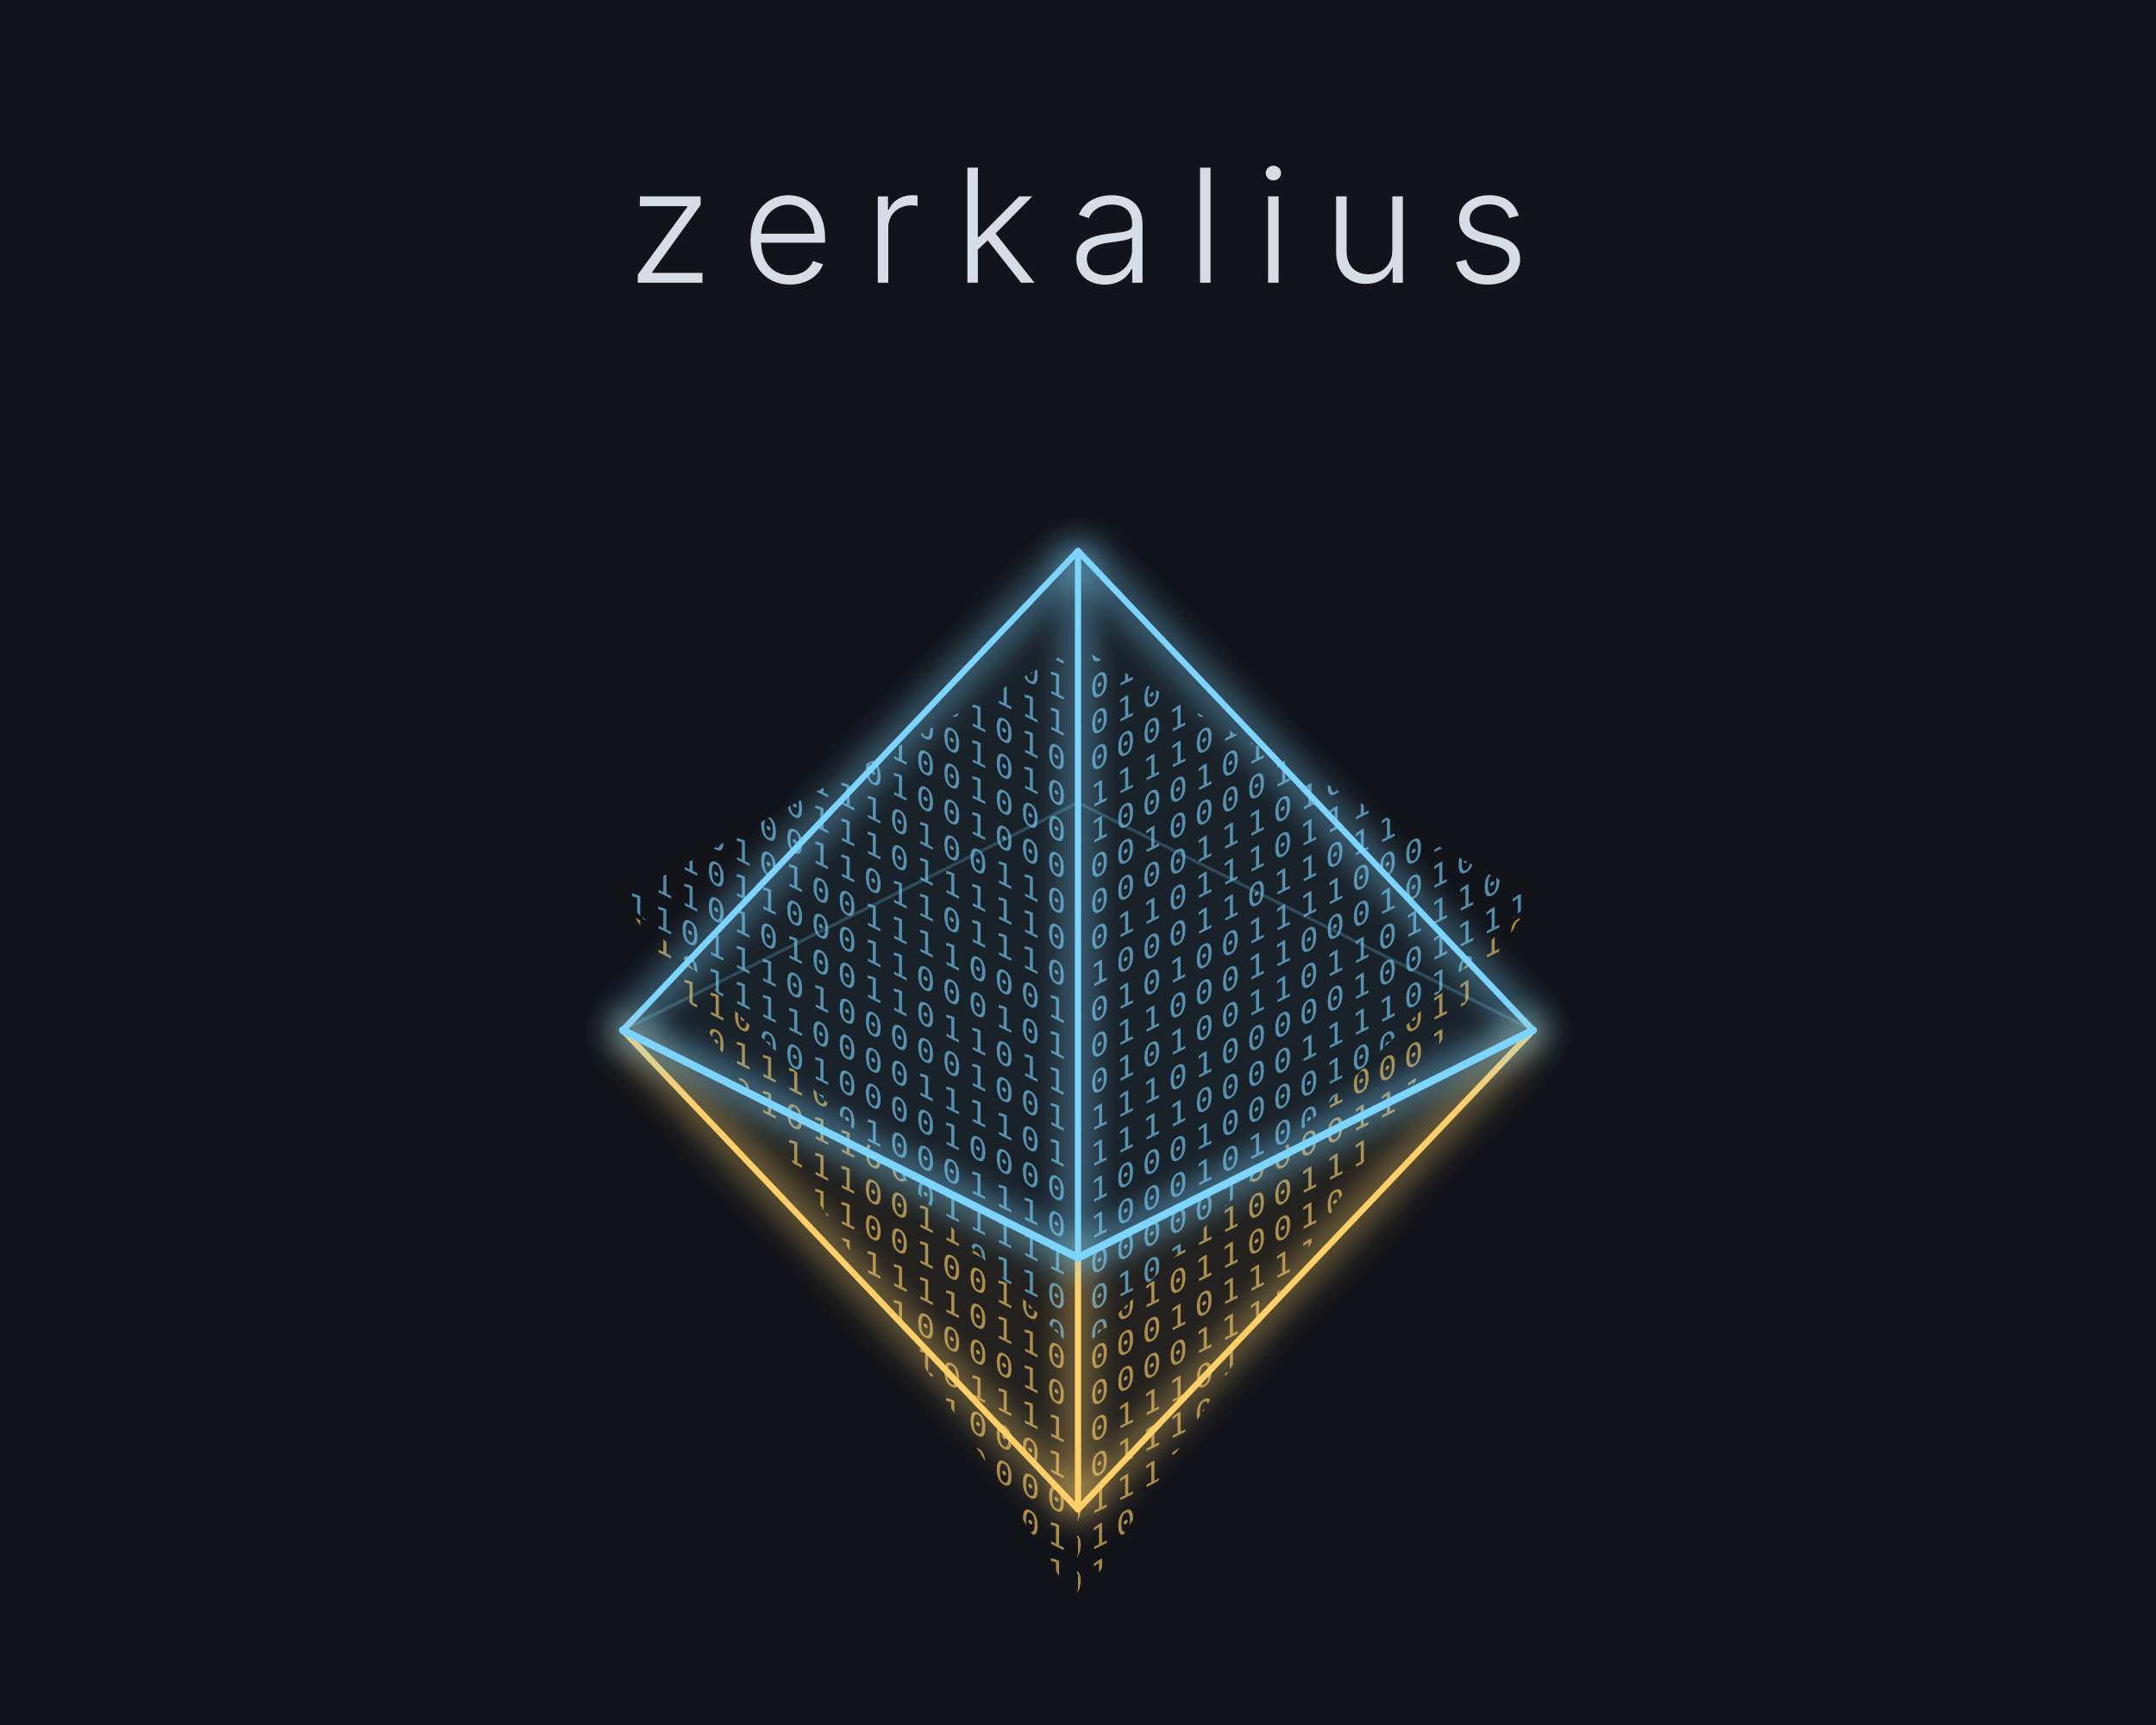
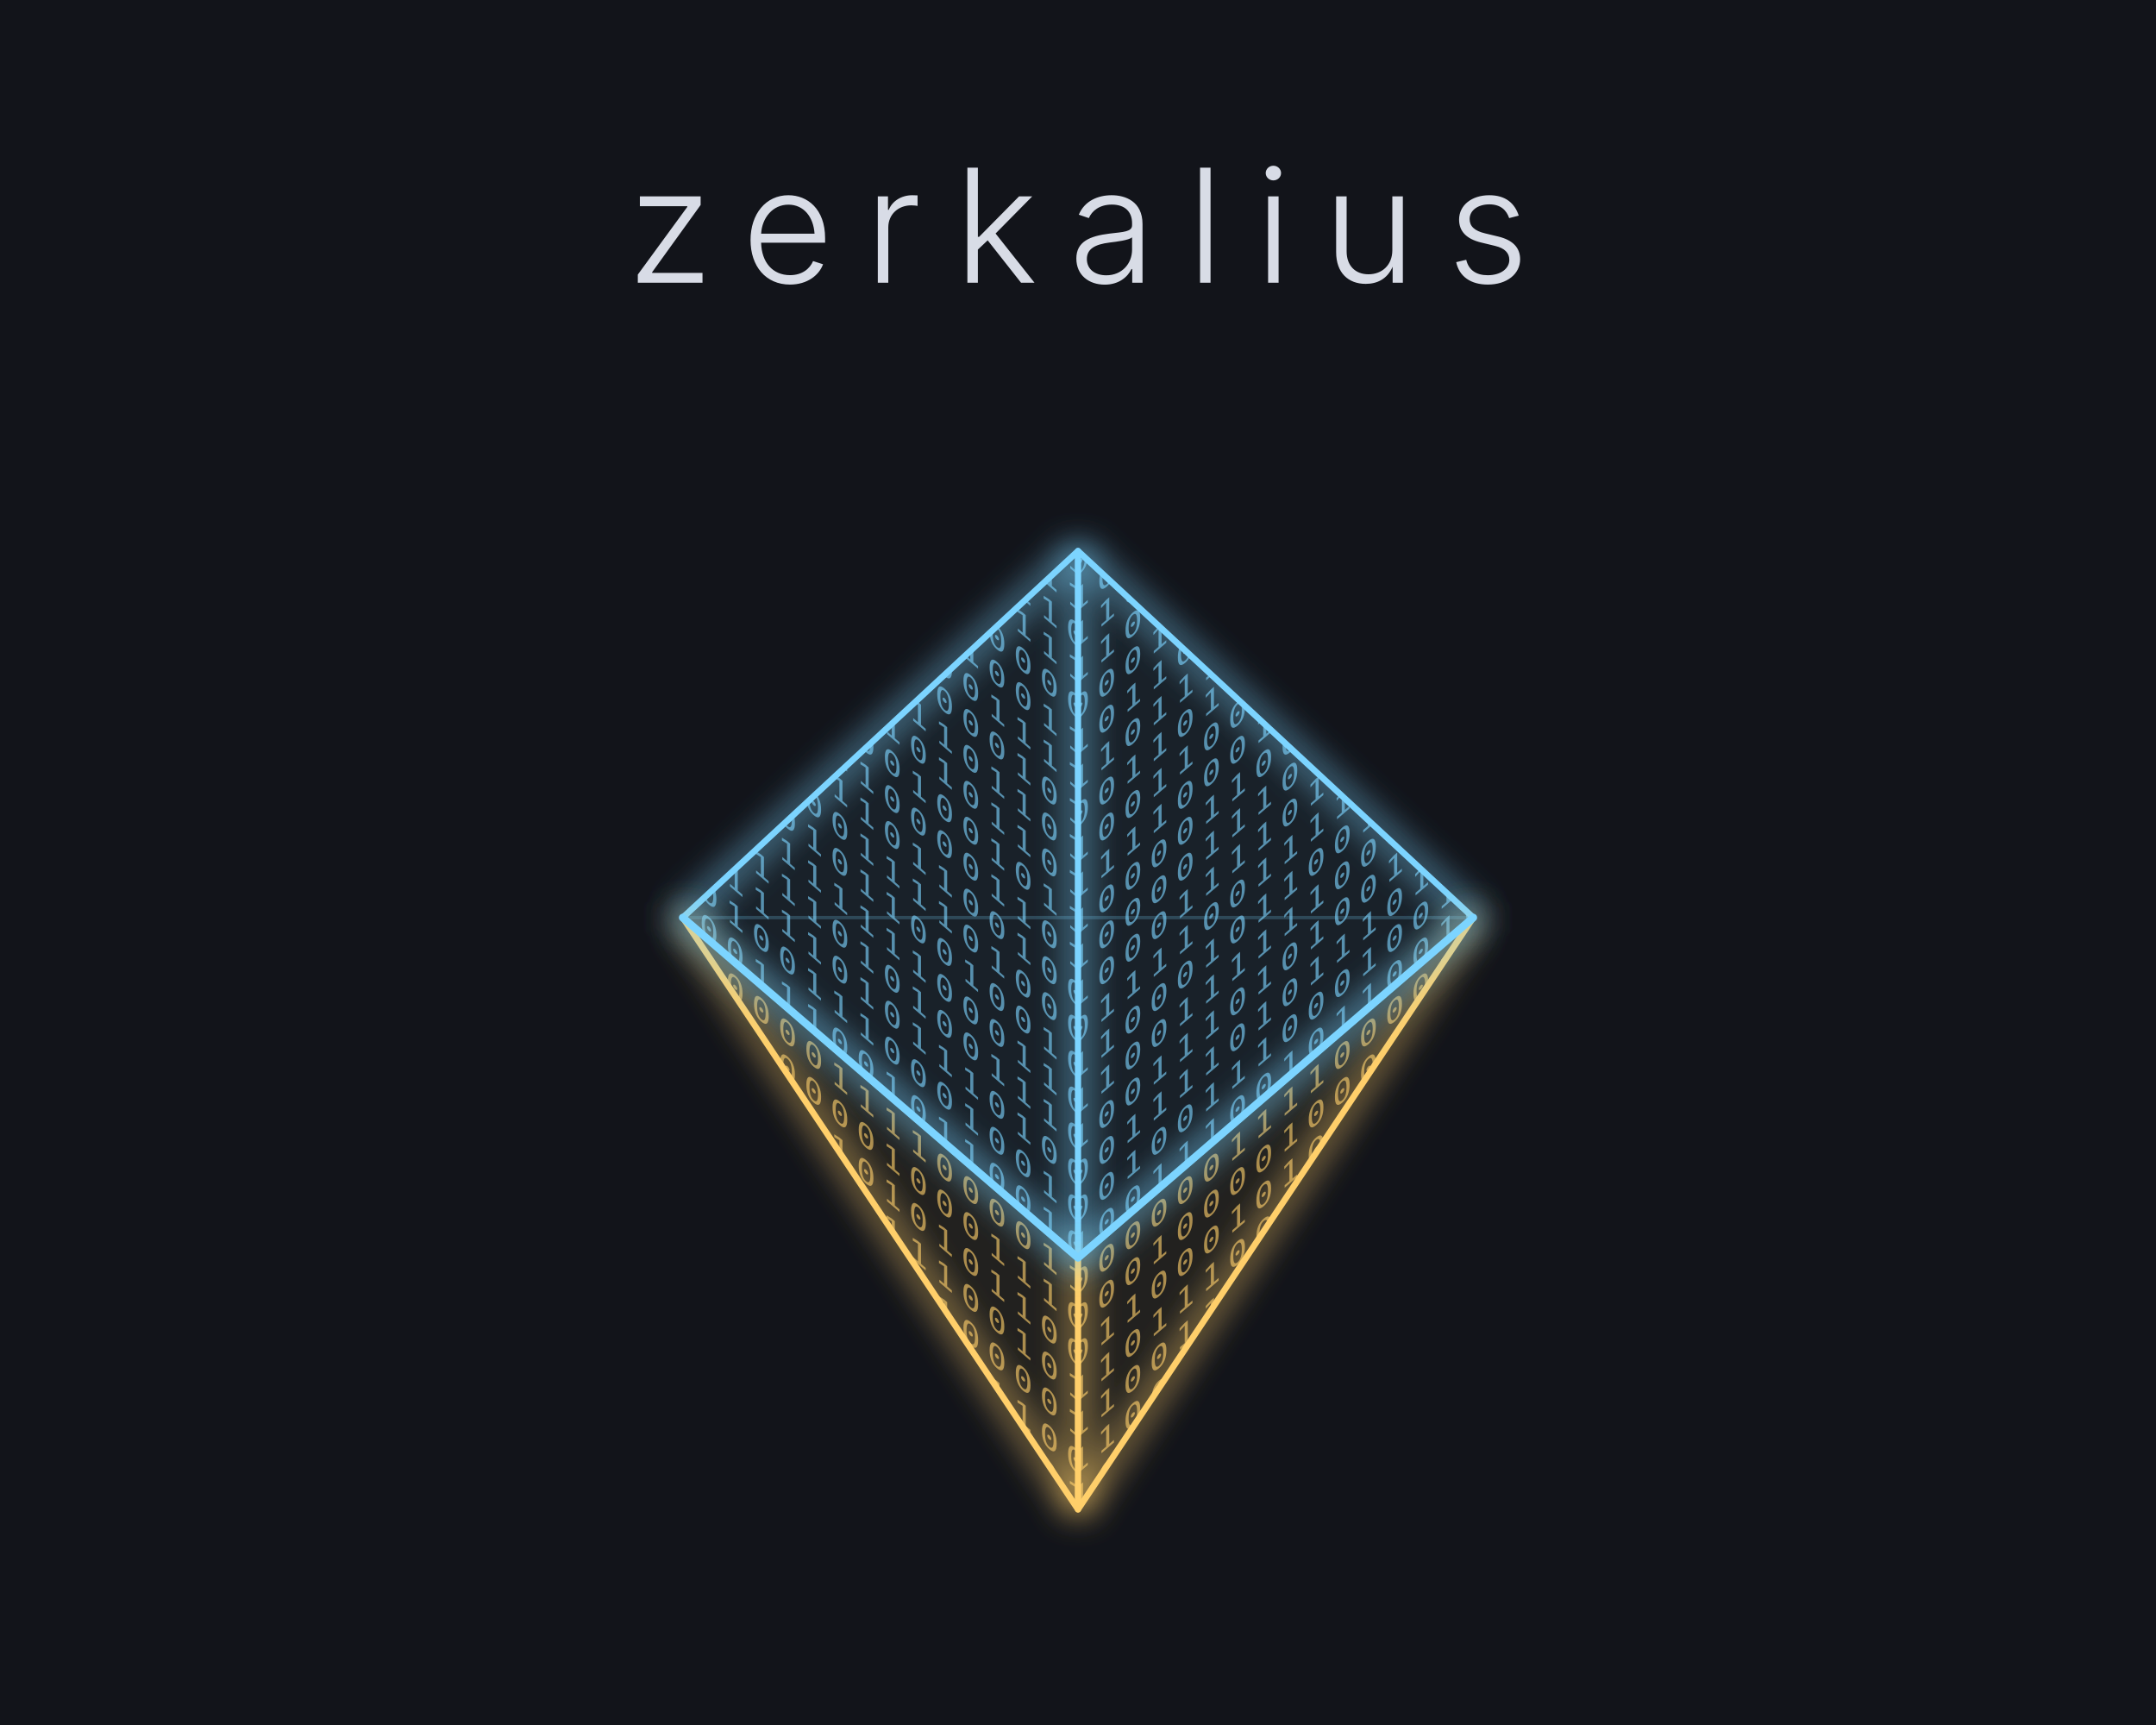
<svg xmlns="http://www.w3.org/2000/svg" viewBox="0 0 900 720" width="900" height="720">
  <defs>
    <clipPath id="fUL">
-       <polygon points="450,230 260,430 450,525" />
+       <polygon points="450,230 285,383 450,525" />
    </clipPath>
    <clipPath id="fUR">
-       <polygon points="450,230 450,525 640,430" />
+       <polygon points="450,230 450,525 615,383" />
    </clipPath>
    <clipPath id="fDL">
-       <polygon points="450,630 260,430 450,525" />
+       <polygon points="450,630 285,383 450,525" />
    </clipPath>
    <clipPath id="fDR">
-       <polygon points="450,630 450,525 640,430" />
+       <polygon points="450,630 450,525 615,383" />
    </clipPath>
    <filter id="gu" x="-60%" y="-60%" width="220%" height="220%">
      <feGaussianBlur stdDeviation="7" result="b" />
      <feMerge>
        <feMergeNode in="b" />
        <feMergeNode in="b" />
        <feMergeNode in="SourceGraphic" />
      </feMerge>
    </filter>
  </defs>
  <rect width="900" height="720" fill="#12141a" />
-   <g stroke="#7cd4ff" stroke-width="1.4" fill="none" opacity="0.22">
-     <polyline points="260,430 450,335 640,430" />
-     <line x1="450" y1="230" x2="450" y2="335" />
-   </g>
-   <g stroke="#ffcf6b" stroke-width="1.4" fill="none" opacity="0.18">
-     <line x1="450" y1="630" x2="450" y2="335" />
-   </g>
-   <polygon points="450,230 260,430 450,525" fill="#7cd4ff" opacity="0.07" />
-   <polygon points="450,230 450,525 640,430" fill="#7cd4ff" opacity="0.07" />
-   <polygon points="450,630 260,430 450,525" fill="#ffcf6b" opacity="0.07" />
-   <polygon points="450,630 450,525 640,430" fill="#ffcf6b" opacity="0.07" />
-   <g clip-path="url(#fUL)" transform="translate(370,390) skewY(26.565) translate(-370,-390)" fill="#7cd4ff" font-family="Consolas, monospace" font-size="13" letter-spacing="3.1" opacity="0.62">
-     <text x="370" y="195" text-anchor="middle">00001000010100111110100111000110001110100101</text>
-     <text x="370" y="210" text-anchor="middle">10000001110001011001001011110011010010011001</text>
-     <text x="370" y="225" text-anchor="middle">01100110101111101000011101000101010101100101</text>
-     <text x="370" y="240" text-anchor="middle">00101001101011000010001000111010111000101000</text>
-     <text x="370" y="255" text-anchor="middle">00010011100111101110000100101110111111001110</text>
-     <text x="370" y="270" text-anchor="middle">11110101100000001011100011111010111101101010</text>
-     <text x="370" y="285" text-anchor="middle">01000111100111100010101001010000111010101101</text>
-     <text x="370" y="300" text-anchor="middle">10011010111101111110111001010110101100111000</text>
-     <text x="370" y="315" text-anchor="middle">01101110110011010001011001000110111010000111</text>
-     <text x="370" y="330" text-anchor="middle">01100001111001100100001001000001010110101101</text>
-     <text x="370" y="345" text-anchor="middle">00000100000000000001110100110001111011100101</text>
-     <text x="370" y="360" text-anchor="middle">11011011010001001101110111110001100011010010</text>
-     <text x="370" y="375" text-anchor="middle">01001010010111110001101101110000000100001000</text>
-     <text x="370" y="390" text-anchor="middle">00111101010001001010011110001110101101001000</text>
-     <text x="370" y="405" text-anchor="middle">00110000000001101100011000101000011001111101</text>
-     <text x="370" y="420" text-anchor="middle">00101010001111101010011011011101110111001011</text>
-     <text x="370" y="435" text-anchor="middle">11010100010111011101000001001111000111111000</text>
-     <text x="370" y="450" text-anchor="middle">01111111001111011110000111101010011000010100</text>
-     <text x="370" y="465" text-anchor="middle">00101110101100110001000010000111000001001000</text>
-     <text x="370" y="480" text-anchor="middle">00000001001000010001010001110011110110100010</text>
-     <text x="370" y="495" text-anchor="middle">11011111000111100000100011111001011010011111</text>
-     <text x="370" y="510" text-anchor="middle">01001100110011101010101100110011000010011100</text>
-     <text x="370" y="525" text-anchor="middle">01111111100011101110111100110010110011100110</text>
-     <text x="370" y="540" text-anchor="middle">00110011000001001100100111001110011010110101</text>
-     <text x="370" y="555" text-anchor="middle">00110011011010001001100111001110000111111001</text>
-     <text x="370" y="570" text-anchor="middle">01001110011101001011101011010011010111001000</text>
-   </g>
-   <g clip-path="url(#fUR)" transform="translate(530,390) skewY(-26.565) translate(-530,-390)" fill="#7cd4ff" font-family="Consolas, monospace" font-size="13" letter-spacing="3.1" opacity="0.62">
-     <text x="530" y="195" text-anchor="middle">00001000010100111110100111000110001110100101</text>
-     <text x="530" y="210" text-anchor="middle">10000001110001011001001011110011010010011001</text>
-     <text x="530" y="225" text-anchor="middle">01100110101111101000011101000101010101100101</text>
-     <text x="530" y="240" text-anchor="middle">00101001101011000010001000111010111000101000</text>
-     <text x="530" y="255" text-anchor="middle">00010011100111101110000100101110111111001110</text>
-     <text x="530" y="270" text-anchor="middle">11110101100000001011100011111010111101101010</text>
-     <text x="530" y="285" text-anchor="middle">01000111100111100010101001010000111010101101</text>
-     <text x="530" y="300" text-anchor="middle">10011010111101111110111001010110101100111000</text>
-     <text x="530" y="315" text-anchor="middle">01101110110011010001011001000110111010000111</text>
-     <text x="530" y="330" text-anchor="middle">01100001111001100100001001000001010110101101</text>
-     <text x="530" y="345" text-anchor="middle">00000100000000000001110100110001111011100101</text>
-     <text x="530" y="360" text-anchor="middle">11011011010001001101110111110001100011010010</text>
-     <text x="530" y="375" text-anchor="middle">01001010010111110001101101110000000100001000</text>
-     <text x="530" y="390" text-anchor="middle">00111101010001001010011110001110101101001000</text>
-     <text x="530" y="405" text-anchor="middle">00110000000001101100011000101000011001111101</text>
-     <text x="530" y="420" text-anchor="middle">00101010001111101010011011011101110111001011</text>
-     <text x="530" y="435" text-anchor="middle">11010100010111011101000001001111000111111000</text>
-     <text x="530" y="450" text-anchor="middle">01111111001111011110000111101010011000010100</text>
-     <text x="530" y="465" text-anchor="middle">00101110101100110001000010000111000001001000</text>
-     <text x="530" y="480" text-anchor="middle">00000001001000010001010001110011110110100010</text>
-     <text x="530" y="495" text-anchor="middle">11011111000111100000100011111001011010011111</text>
-     <text x="530" y="510" text-anchor="middle">01001100110011101010101100110011000010011100</text>
-     <text x="530" y="525" text-anchor="middle">01111111100011101110111100110010110011100110</text>
-     <text x="530" y="540" text-anchor="middle">00110011000001001100100111001110011010110101</text>
-     <text x="530" y="555" text-anchor="middle">00110011011010001001100111001110000111111001</text>
-     <text x="530" y="570" text-anchor="middle">01001110011101001011101011010011010111001000</text>
-   </g>
-   <g clip-path="url(#fDL)" transform="translate(370,490) skewY(26.565) translate(-370,-490)" fill="#ffcf6b" font-family="Consolas, monospace" font-size="13" letter-spacing="3.1" opacity="0.62">
-     <text x="370" y="295" text-anchor="middle">11110111101011000001011000111001110001011010</text>
-     <text x="370" y="310" text-anchor="middle">01111110001110100110110100001100101101100110</text>
-     <text x="370" y="325" text-anchor="middle">10011001010000010111100010111010101010011010</text>
-     <text x="370" y="340" text-anchor="middle">11010110010100111101110111000101000111010111</text>
-     <text x="370" y="355" text-anchor="middle">11101100011000010001111011010001000000110001</text>
-     <text x="370" y="370" text-anchor="middle">00001010011111110100011100000101000010010101</text>
-     <text x="370" y="385" text-anchor="middle">10111000011000011101010110101111000101010010</text>
-     <text x="370" y="400" text-anchor="middle">01100101000010000001000110101001010011000111</text>
-     <text x="370" y="415" text-anchor="middle">10010001001100101110100110111001000101111000</text>
-     <text x="370" y="430" text-anchor="middle">10011110000110011011110110111110101001010010</text>
-     <text x="370" y="445" text-anchor="middle">11111011111111111110001011001110000100011010</text>
-     <text x="370" y="460" text-anchor="middle">00100100101110110010001000001110011100101101</text>
-     <text x="370" y="475" text-anchor="middle">10110101101000001110010010001111111011110111</text>
-     <text x="370" y="490" text-anchor="middle">11000010101110110101100001110001010010110111</text>
-     <text x="370" y="505" text-anchor="middle">11001111111110010011100111010111100110000010</text>
-     <text x="370" y="520" text-anchor="middle">11010101110000010101100100100010001000110100</text>
-     <text x="370" y="535" text-anchor="middle">00101011101000100010111110110000111000000111</text>
-     <text x="370" y="550" text-anchor="middle">10000000110000100001111000010101100111101011</text>
-     <text x="370" y="565" text-anchor="middle">11010001010011001110111101111000111110110111</text>
-     <text x="370" y="580" text-anchor="middle">11111110110111101110101110001100001001011101</text>
-     <text x="370" y="595" text-anchor="middle">00100000111000011111011100000110100101100000</text>
-     <text x="370" y="610" text-anchor="middle">10110011001100010101010011001100111101100011</text>
-     <text x="370" y="625" text-anchor="middle">10000000011100010001000011001101001100011001</text>
-     <text x="370" y="640" text-anchor="middle">11001100111110110011011000110001100101001010</text>
-     <text x="370" y="655" text-anchor="middle">11001100100101110110011000110001111000000110</text>
-     <text x="370" y="670" text-anchor="middle">10110001100010110100010100101100101000110111</text>
-   </g>
-   <g clip-path="url(#fDR)" transform="translate(530,490) skewY(-26.565) translate(-530,-490)" fill="#ffcf6b" font-family="Consolas, monospace" font-size="13" letter-spacing="3.1" opacity="0.62">
-     <text x="530" y="295" text-anchor="middle">11110111101011000001011000111001110001011010</text>
-     <text x="530" y="310" text-anchor="middle">01111110001110100110110100001100101101100110</text>
-     <text x="530" y="325" text-anchor="middle">10011001010000010111100010111010101010011010</text>
-     <text x="530" y="340" text-anchor="middle">11010110010100111101110111000101000111010111</text>
-     <text x="530" y="355" text-anchor="middle">11101100011000010001111011010001000000110001</text>
-     <text x="530" y="370" text-anchor="middle">00001010011111110100011100000101000010010101</text>
-     <text x="530" y="385" text-anchor="middle">10111000011000011101010110101111000101010010</text>
-     <text x="530" y="400" text-anchor="middle">01100101000010000001000110101001010011000111</text>
-     <text x="530" y="415" text-anchor="middle">10010001001100101110100110111001000101111000</text>
-     <text x="530" y="430" text-anchor="middle">10011110000110011011110110111110101001010010</text>
-     <text x="530" y="445" text-anchor="middle">11111011111111111110001011001110000100011010</text>
-     <text x="530" y="460" text-anchor="middle">00100100101110110010001000001110011100101101</text>
-     <text x="530" y="475" text-anchor="middle">10110101101000001110010010001111111011110111</text>
-     <text x="530" y="490" text-anchor="middle">11000010101110110101100001110001010010110111</text>
-     <text x="530" y="505" text-anchor="middle">11001111111110010011100111010111100110000010</text>
-     <text x="530" y="520" text-anchor="middle">11010101110000010101100100100010001000110100</text>
-     <text x="530" y="535" text-anchor="middle">00101011101000100010111110110000111000000111</text>
-     <text x="530" y="550" text-anchor="middle">10000000110000100001111000010101100111101011</text>
-     <text x="530" y="565" text-anchor="middle">11010001010011001110111101111000111110110111</text>
-     <text x="530" y="580" text-anchor="middle">11111110110111101110101110001100001001011101</text>
-     <text x="530" y="595" text-anchor="middle">00100000111000011111011100000110100101100000</text>
-     <text x="530" y="610" text-anchor="middle">10110011001100010101010011001100111101100011</text>
-     <text x="530" y="625" text-anchor="middle">10000000011100010001000011001101001100011001</text>
-     <text x="530" y="640" text-anchor="middle">11001100111110110011011000110001100101001010</text>
-     <text x="530" y="655" text-anchor="middle">11001100100101110110011000110001111000000110</text>
-     <text x="530" y="670" text-anchor="middle">10110001100010110100010100101100101000110111</text>
+   <line x1="285" y1="383" x2="615" y2="383" stroke="#7cd4ff" stroke-width="1.4" opacity="0.22" />
+   <polygon points="450,230 285,383 450,525" fill="#7cd4ff" opacity="0.07" />
+   <polygon points="450,230 450,525 615,383" fill="#7cd4ff" opacity="0.07" />
+   <polygon points="450,630 285,383 450,525" fill="#ffcf6b" opacity="0.07" />
+   <polygon points="450,630 450,525 615,383" fill="#ffcf6b" opacity="0.07" />
+   <g clip-path="url(#fUL)">
+     <g transform="translate(450,390) skewY(40.715) translate(-450,-390)" fill="#7cd4ff" font-family="Consolas, monospace" font-size="13" letter-spacing="3.1" opacity="0.62">
+       <text x="367" y="150" text-anchor="middle">10110101110111101000101010101111110110101000</text>
+       <text x="367" y="165" text-anchor="middle">01010110100010010010101100001011111010010101</text>
+       <text x="367" y="180" text-anchor="middle">00010111100100110110010111001111011010101100</text>
+       <text x="367" y="195" text-anchor="middle">01010000000110100011010000011010111111000010</text>
+       <text x="367" y="210" text-anchor="middle">11010100100111001011111011101011100101100010</text>
+       <text x="367" y="225" text-anchor="middle">10111111010111000000101100001011100001110000</text>
+       <text x="367" y="240" text-anchor="middle">01101010111001001100111111001111000001001010</text>
+       <text x="367" y="255" text-anchor="middle">11010111000101100100010000001111100011101100</text>
+       <text x="367" y="270" text-anchor="middle">11000001100011110000101001111001101101101000</text>
+       <text x="367" y="285" text-anchor="middle">11101100000101110100001000011111010100000011</text>
+       <text x="367" y="300" text-anchor="middle">11001100010100000110010011000010111011011101</text>
+       <text x="367" y="315" text-anchor="middle">10101111010101101101101111001110001110011101</text>
+       <text x="367" y="330" text-anchor="middle">00000100111100110111110100111101110010011010</text>
+       <text x="367" y="345" text-anchor="middle">00011011101001001101100100010100011011001111</text>
+       <text x="367" y="360" text-anchor="middle">00100010100100100110011110110111001000011011</text>
+       <text x="367" y="375" text-anchor="middle">00000111001001111100011010110110100000111100</text>
+       <text x="367" y="390" text-anchor="middle">11111101010101100001100100101101111000000101</text>
+       <text x="367" y="405" text-anchor="middle">01101000100100100001110000110110101000010011</text>
+       <text x="367" y="420" text-anchor="middle">01011001101100100011110110010010100000000111</text>
+       <text x="367" y="435" text-anchor="middle">10110010001101011110011110100011000101010111</text>
+       <text x="367" y="450" text-anchor="middle">11100011011100110001011001001010000011001110</text>
+       <text x="367" y="465" text-anchor="middle">01001011001101110011111100011010000000010010</text>
+       <text x="367" y="480" text-anchor="middle">01010111110101100111010100111000001100101010</text>
+       <text x="367" y="495" text-anchor="middle">11110110111111001111010111010010001100111110</text>
+       <text x="367" y="510" text-anchor="middle">01100111000100001001110001001000001010011011</text>
+       <text x="367" y="525" text-anchor="middle">10101011011000100111001011001001001100100011</text>
+       <text x="367" y="540" text-anchor="middle">10111001101100111111000011110001010101100100</text>
+       <text x="367" y="555" text-anchor="middle">01111011000110111011110111000110101001101011</text>
+       <text x="367" y="570" text-anchor="middle">10010111001000100111010101001101001000111000</text>
+       <text x="367" y="585" text-anchor="middle">01101101001100001000110001101011110000111100</text>
+       <text x="367" y="600" text-anchor="middle">00100011011111001100001101111001101011101111</text>
+       <text x="367" y="615" text-anchor="middle">10011001001110001110111110001100110100101101</text>
+       <text x="367" y="630" text-anchor="middle">11111110000000011111010110011011111010101000</text>
+       <text x="367" y="645" text-anchor="middle">00001001000110000010010011101011110000101010</text>
+       <text x="367" y="660" text-anchor="middle">11001111101101011010100011100111000001010111</text>
+       <text x="367" y="675" text-anchor="middle">10101001010010101001111011100001010110010001</text>
+       <text x="367" y="690" text-anchor="middle">10111001011000110011010001101100010000101100</text>
+       <text x="367" y="705" text-anchor="middle">01100100010111111111001000000010000110111101</text>
+     </g>
+   </g>
+   <g clip-path="url(#fUR)">
+     <g transform="translate(450,390) skewY(-40.715) translate(-450,-390)" fill="#7cd4ff" font-family="Consolas, monospace" font-size="13" letter-spacing="3.1" opacity="0.62">
+       <text x="533" y="150" text-anchor="middle">10110101110111101000101010101111110110101000</text>
+       <text x="533" y="165" text-anchor="middle">01010110100010010010101100001011111010010101</text>
+       <text x="533" y="180" text-anchor="middle">00010111100100110110010111001111011010101100</text>
+       <text x="533" y="195" text-anchor="middle">01010000000110100011010000011010111111000010</text>
+       <text x="533" y="210" text-anchor="middle">11010100100111001011111011101011100101100010</text>
+       <text x="533" y="225" text-anchor="middle">10111111010111000000101100001011100001110000</text>
+       <text x="533" y="240" text-anchor="middle">01101010111001001100111111001111000001001010</text>
+       <text x="533" y="255" text-anchor="middle">11010111000101100100010000001111100011101100</text>
+       <text x="533" y="270" text-anchor="middle">11000001100011110000101001111001101101101000</text>
+       <text x="533" y="285" text-anchor="middle">11101100000101110100001000011111010100000011</text>
+       <text x="533" y="300" text-anchor="middle">11001100010100000110010011000010111011011101</text>
+       <text x="533" y="315" text-anchor="middle">10101111010101101101101111001110001110011101</text>
+       <text x="533" y="330" text-anchor="middle">00000100111100110111110100111101110010011010</text>
+       <text x="533" y="345" text-anchor="middle">00011011101001001101100100010100011011001111</text>
+       <text x="533" y="360" text-anchor="middle">00100010100100100110011110110111001000011011</text>
+       <text x="533" y="375" text-anchor="middle">00000111001001111100011010110110100000111100</text>
+       <text x="533" y="390" text-anchor="middle">11111101010101100001100100101101111000000101</text>
+       <text x="533" y="405" text-anchor="middle">01101000100100100001110000110110101000010011</text>
+       <text x="533" y="420" text-anchor="middle">01011001101100100011110110010010100000000111</text>
+       <text x="533" y="435" text-anchor="middle">10110010001101011110011110100011000101010111</text>
+       <text x="533" y="450" text-anchor="middle">11100011011100110001011001001010000011001110</text>
+       <text x="533" y="465" text-anchor="middle">01001011001101110011111100011010000000010010</text>
+       <text x="533" y="480" text-anchor="middle">01010111110101100111010100111000001100101010</text>
+       <text x="533" y="495" text-anchor="middle">11110110111111001111010111010010001100111110</text>
+       <text x="533" y="510" text-anchor="middle">01100111000100001001110001001000001010011011</text>
+       <text x="533" y="525" text-anchor="middle">10101011011000100111001011001001001100100011</text>
+       <text x="533" y="540" text-anchor="middle">10111001101100111111000011110001010101100100</text>
+       <text x="533" y="555" text-anchor="middle">01111011000110111011110111000110101001101011</text>
+       <text x="533" y="570" text-anchor="middle">10010111001000100111010101001101001000111000</text>
+       <text x="533" y="585" text-anchor="middle">01101101001100001000110001101011110000111100</text>
+       <text x="533" y="600" text-anchor="middle">00100011011111001100001101111001101011101111</text>
+       <text x="533" y="615" text-anchor="middle">10011001001110001110111110001100110100101101</text>
+       <text x="533" y="630" text-anchor="middle">11111110000000011111010110011011111010101000</text>
+       <text x="533" y="645" text-anchor="middle">00001001000110000010010011101011110000101010</text>
+       <text x="533" y="660" text-anchor="middle">11001111101101011010100011100111000001010111</text>
+       <text x="533" y="675" text-anchor="middle">10101001010010101001111011100001010110010001</text>
+       <text x="533" y="690" text-anchor="middle">10111001011000110011010001101100010000101100</text>
+       <text x="533" y="705" text-anchor="middle">01100100010111111111001000000010000110111101</text>
+     </g>
+   </g>
+   <g clip-path="url(#fDL)">
+     <g transform="translate(450,390) skewY(40.715) translate(-450,-390)" fill="#ffcf6b" font-family="Consolas, monospace" font-size="13" letter-spacing="3.1" opacity="0.62">
+       <text x="367" y="150" text-anchor="middle">01001010001000010111010101010000001001010111</text>
+       <text x="367" y="165" text-anchor="middle">10101001011101101101010011110100000101101010</text>
+       <text x="367" y="180" text-anchor="middle">11101000011011001001101000110000100101010011</text>
+       <text x="367" y="195" text-anchor="middle">10101111111001011100101111100101000000111101</text>
+       <text x="367" y="210" text-anchor="middle">00101011011000110100000100010100011010011101</text>
+       <text x="367" y="225" text-anchor="middle">01000000101000111111010011110100011110001111</text>
+       <text x="367" y="240" text-anchor="middle">10010101000110110011000000110000111110110101</text>
+       <text x="367" y="255" text-anchor="middle">00101000111010011011101111110000011100010011</text>
+       <text x="367" y="270" text-anchor="middle">00111110011100001111010110000110010010010111</text>
+       <text x="367" y="285" text-anchor="middle">00010011111010001011110111100000101011111100</text>
+       <text x="367" y="300" text-anchor="middle">00110011101011111001101100111101000100100010</text>
+       <text x="367" y="315" text-anchor="middle">01010000101010010010010000110001110001100010</text>
+       <text x="367" y="330" text-anchor="middle">11111011000011001000001011000010001101100101</text>
+       <text x="367" y="345" text-anchor="middle">11100100010110110010011011101011100100110000</text>
+       <text x="367" y="360" text-anchor="middle">11011101011011011001100001001000110111100100</text>
+       <text x="367" y="375" text-anchor="middle">11111000110110000011100101001001011111000011</text>
+       <text x="367" y="390" text-anchor="middle">00000010101010011110011011010010000111111010</text>
+       <text x="367" y="405" text-anchor="middle">10010111011011011110001111001001010111101100</text>
+       <text x="367" y="420" text-anchor="middle">10100110010011011100001001101101011111111000</text>
+       <text x="367" y="435" text-anchor="middle">01001101110010100001100001011100111010101000</text>
+       <text x="367" y="450" text-anchor="middle">00011100100011001110100110110101111100110001</text>
+       <text x="367" y="465" text-anchor="middle">10110100110010001100000011100101111111101101</text>
+       <text x="367" y="480" text-anchor="middle">10101000001010011000101011000111110011010101</text>
+       <text x="367" y="495" text-anchor="middle">00001001000000110000101000101101110011000001</text>
+       <text x="367" y="510" text-anchor="middle">10011000111011110110001110110111110101100100</text>
+       <text x="367" y="525" text-anchor="middle">01010100100111011000110100110110110011011100</text>
+       <text x="367" y="540" text-anchor="middle">01000110010011000000111100001110101010011011</text>
+       <text x="367" y="555" text-anchor="middle">10000100111001000100001000111001010110010100</text>
+       <text x="367" y="570" text-anchor="middle">01101000110111011000101010110010110111000111</text>
+       <text x="367" y="585" text-anchor="middle">10010010110011110111001110010100001111000011</text>
+       <text x="367" y="600" text-anchor="middle">11011100100000110011110010000110010100010000</text>
+       <text x="367" y="615" text-anchor="middle">01100110110001110001000001110011001011010010</text>
+       <text x="367" y="630" text-anchor="middle">00000001111111100000101001100100000101010111</text>
+       <text x="367" y="645" text-anchor="middle">11110110111001111101101100010100001111010101</text>
+       <text x="367" y="660" text-anchor="middle">00110000010010100101011100011000111110101000</text>
+       <text x="367" y="675" text-anchor="middle">01010110101101010110000100011110101001101110</text>
+       <text x="367" y="690" text-anchor="middle">01000110100111001100101110010011101111010011</text>
+       <text x="367" y="705" text-anchor="middle">10011011101000000000110111111101111001000010</text>
+     </g>
+   </g>
+   <g clip-path="url(#fDR)">
+     <g transform="translate(450,390) skewY(-40.715) translate(-450,-390)" fill="#ffcf6b" font-family="Consolas, monospace" font-size="13" letter-spacing="3.1" opacity="0.62">
+       <text x="533" y="150" text-anchor="middle">01001010001000010111010101010000001001010111</text>
+       <text x="533" y="165" text-anchor="middle">10101001011101101101010011110100000101101010</text>
+       <text x="533" y="180" text-anchor="middle">11101000011011001001101000110000100101010011</text>
+       <text x="533" y="195" text-anchor="middle">10101111111001011100101111100101000000111101</text>
+       <text x="533" y="210" text-anchor="middle">00101011011000110100000100010100011010011101</text>
+       <text x="533" y="225" text-anchor="middle">01000000101000111111010011110100011110001111</text>
+       <text x="533" y="240" text-anchor="middle">10010101000110110011000000110000111110110101</text>
+       <text x="533" y="255" text-anchor="middle">00101000111010011011101111110000011100010011</text>
+       <text x="533" y="270" text-anchor="middle">00111110011100001111010110000110010010010111</text>
+       <text x="533" y="285" text-anchor="middle">00010011111010001011110111100000101011111100</text>
+       <text x="533" y="300" text-anchor="middle">00110011101011111001101100111101000100100010</text>
+       <text x="533" y="315" text-anchor="middle">01010000101010010010010000110001110001100010</text>
+       <text x="533" y="330" text-anchor="middle">11111011000011001000001011000010001101100101</text>
+       <text x="533" y="345" text-anchor="middle">11100100010110110010011011101011100100110000</text>
+       <text x="533" y="360" text-anchor="middle">11011101011011011001100001001000110111100100</text>
+       <text x="533" y="375" text-anchor="middle">11111000110110000011100101001001011111000011</text>
+       <text x="533" y="390" text-anchor="middle">00000010101010011110011011010010000111111010</text>
+       <text x="533" y="405" text-anchor="middle">10010111011011011110001111001001010111101100</text>
+       <text x="533" y="420" text-anchor="middle">10100110010011011100001001101101011111111000</text>
+       <text x="533" y="435" text-anchor="middle">01001101110010100001100001011100111010101000</text>
+       <text x="533" y="450" text-anchor="middle">00011100100011001110100110110101111100110001</text>
+       <text x="533" y="465" text-anchor="middle">10110100110010001100000011100101111111101101</text>
+       <text x="533" y="480" text-anchor="middle">10101000001010011000101011000111110011010101</text>
+       <text x="533" y="495" text-anchor="middle">00001001000000110000101000101101110011000001</text>
+       <text x="533" y="510" text-anchor="middle">10011000111011110110001110110111110101100100</text>
+       <text x="533" y="525" text-anchor="middle">01010100100111011000110100110110110011011100</text>
+       <text x="533" y="540" text-anchor="middle">01000110010011000000111100001110101010011011</text>
+       <text x="533" y="555" text-anchor="middle">10000100111001000100001000111001010110010100</text>
+       <text x="533" y="570" text-anchor="middle">01101000110111011000101010110010110111000111</text>
+       <text x="533" y="585" text-anchor="middle">10010010110011110111001110010100001111000011</text>
+       <text x="533" y="600" text-anchor="middle">11011100100000110011110010000110010100010000</text>
+       <text x="533" y="615" text-anchor="middle">01100110110001110001000001110011001011010010</text>
+       <text x="533" y="630" text-anchor="middle">00000001111111100000101001100100000101010111</text>
+       <text x="533" y="645" text-anchor="middle">11110110111001111101101100010100001111010101</text>
+       <text x="533" y="660" text-anchor="middle">00110000010010100101011100011000111110101000</text>
+       <text x="533" y="675" text-anchor="middle">01010110101101010110000100011110101001101110</text>
+       <text x="533" y="690" text-anchor="middle">01000110100111001100101110010011101111010011</text>
+       <text x="533" y="705" text-anchor="middle">10011011101000000000110111111101111001000010</text>
+     </g>
  </g>
  <g fill="none" stroke-linejoin="round" stroke-linecap="round" filter="url(#gu)">
    <g stroke="#7cd4ff" stroke-width="2.6">
-       <polyline points="260,430 450,230 640,430" />
+       <polyline points="285,383 450,230 615,383" />
      <line x1="450" y1="230" x2="450" y2="525" />
    </g>
  </g>
  <g fill="none" stroke-linejoin="round" stroke-linecap="round" filter="url(#gu)">
    <g stroke="#ffcf6b" stroke-width="2.6">
-       <polyline points="260,430 450,630 640,430" />
+       <polyline points="285,383 450,630 615,383" />
      <line x1="450" y1="630" x2="450" y2="525" />
    </g>
  </g>
  <g filter="url(#gu)">
-     <polyline points="260,430 450,525 640,430" fill="none" stroke="#7cd4ff" stroke-width="3.2" stroke-linejoin="round" stroke-linecap="round" />
+     <polyline points="285,383 450,525 615,383" fill="none" stroke="#7cd4ff" stroke-width="3.2" stroke-linejoin="round" stroke-linecap="round" />
  </g>
  <text x="450" y="118" text-anchor="middle" fill="#d8dce6" font-family="Segoe UI, Inter, system-ui, sans-serif" font-size="66" font-weight="300" letter-spacing="13">zerkalius</text>
</svg>
